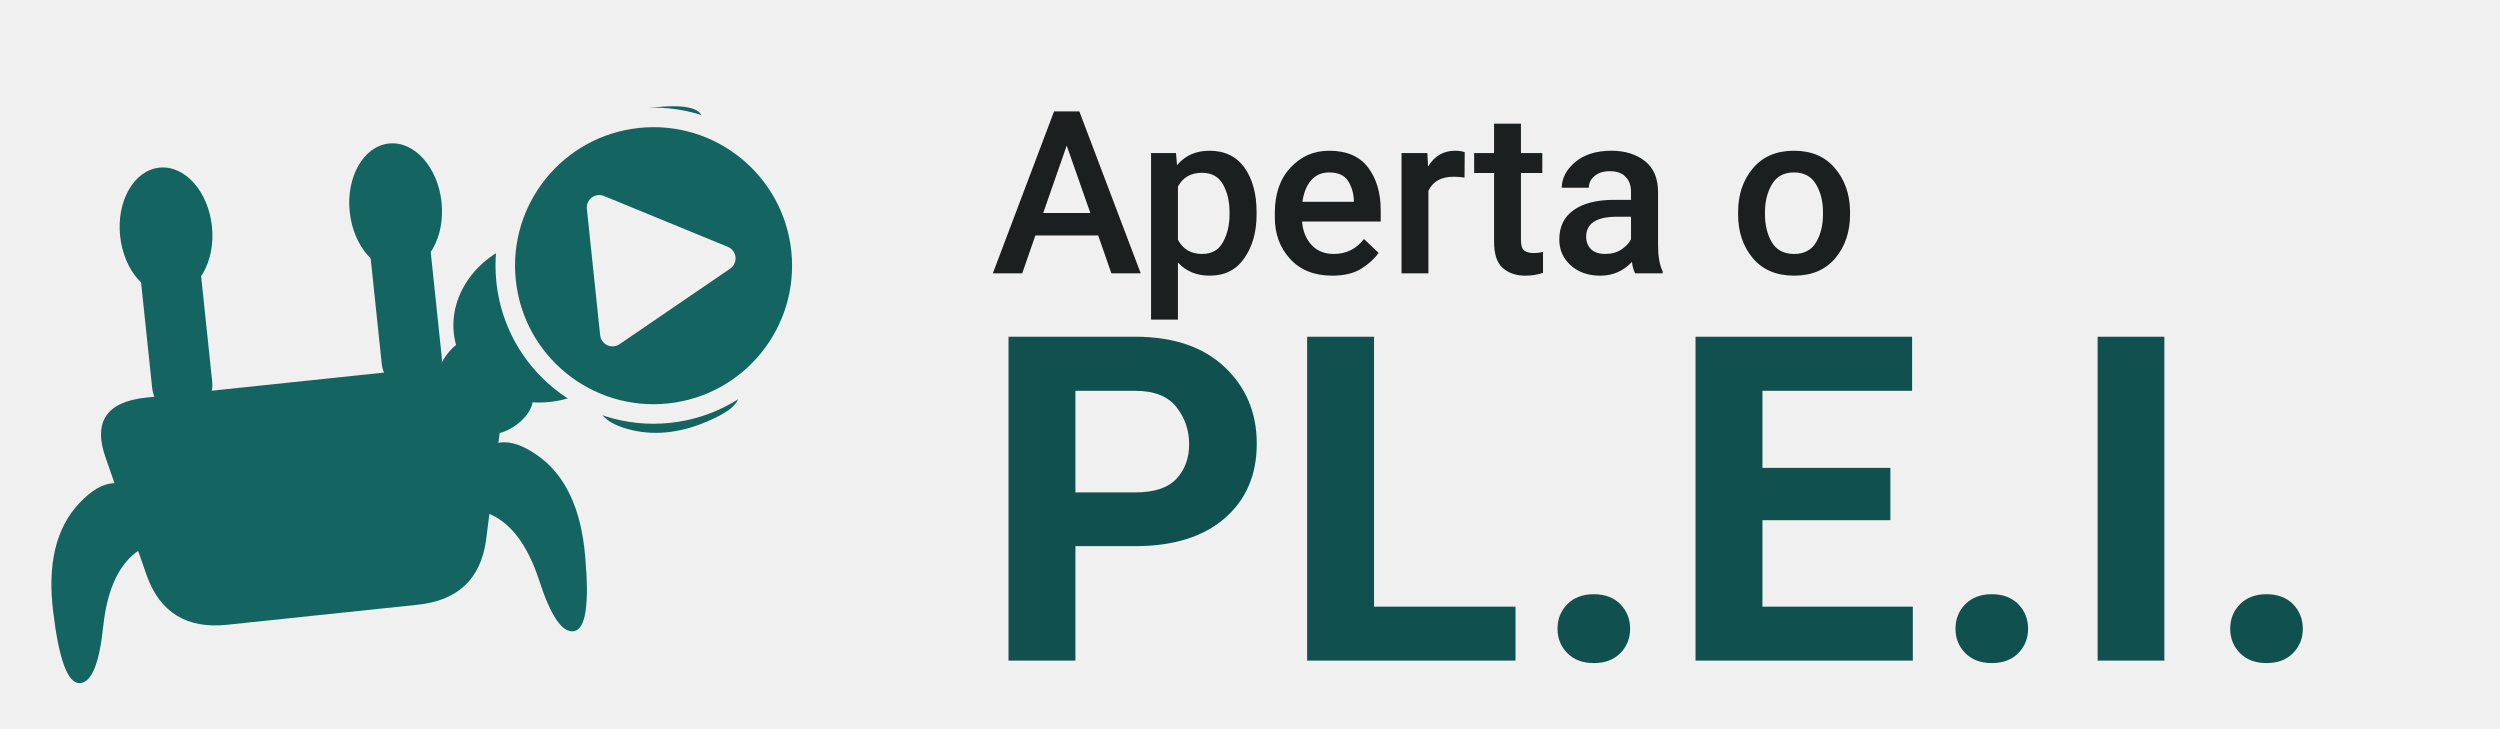
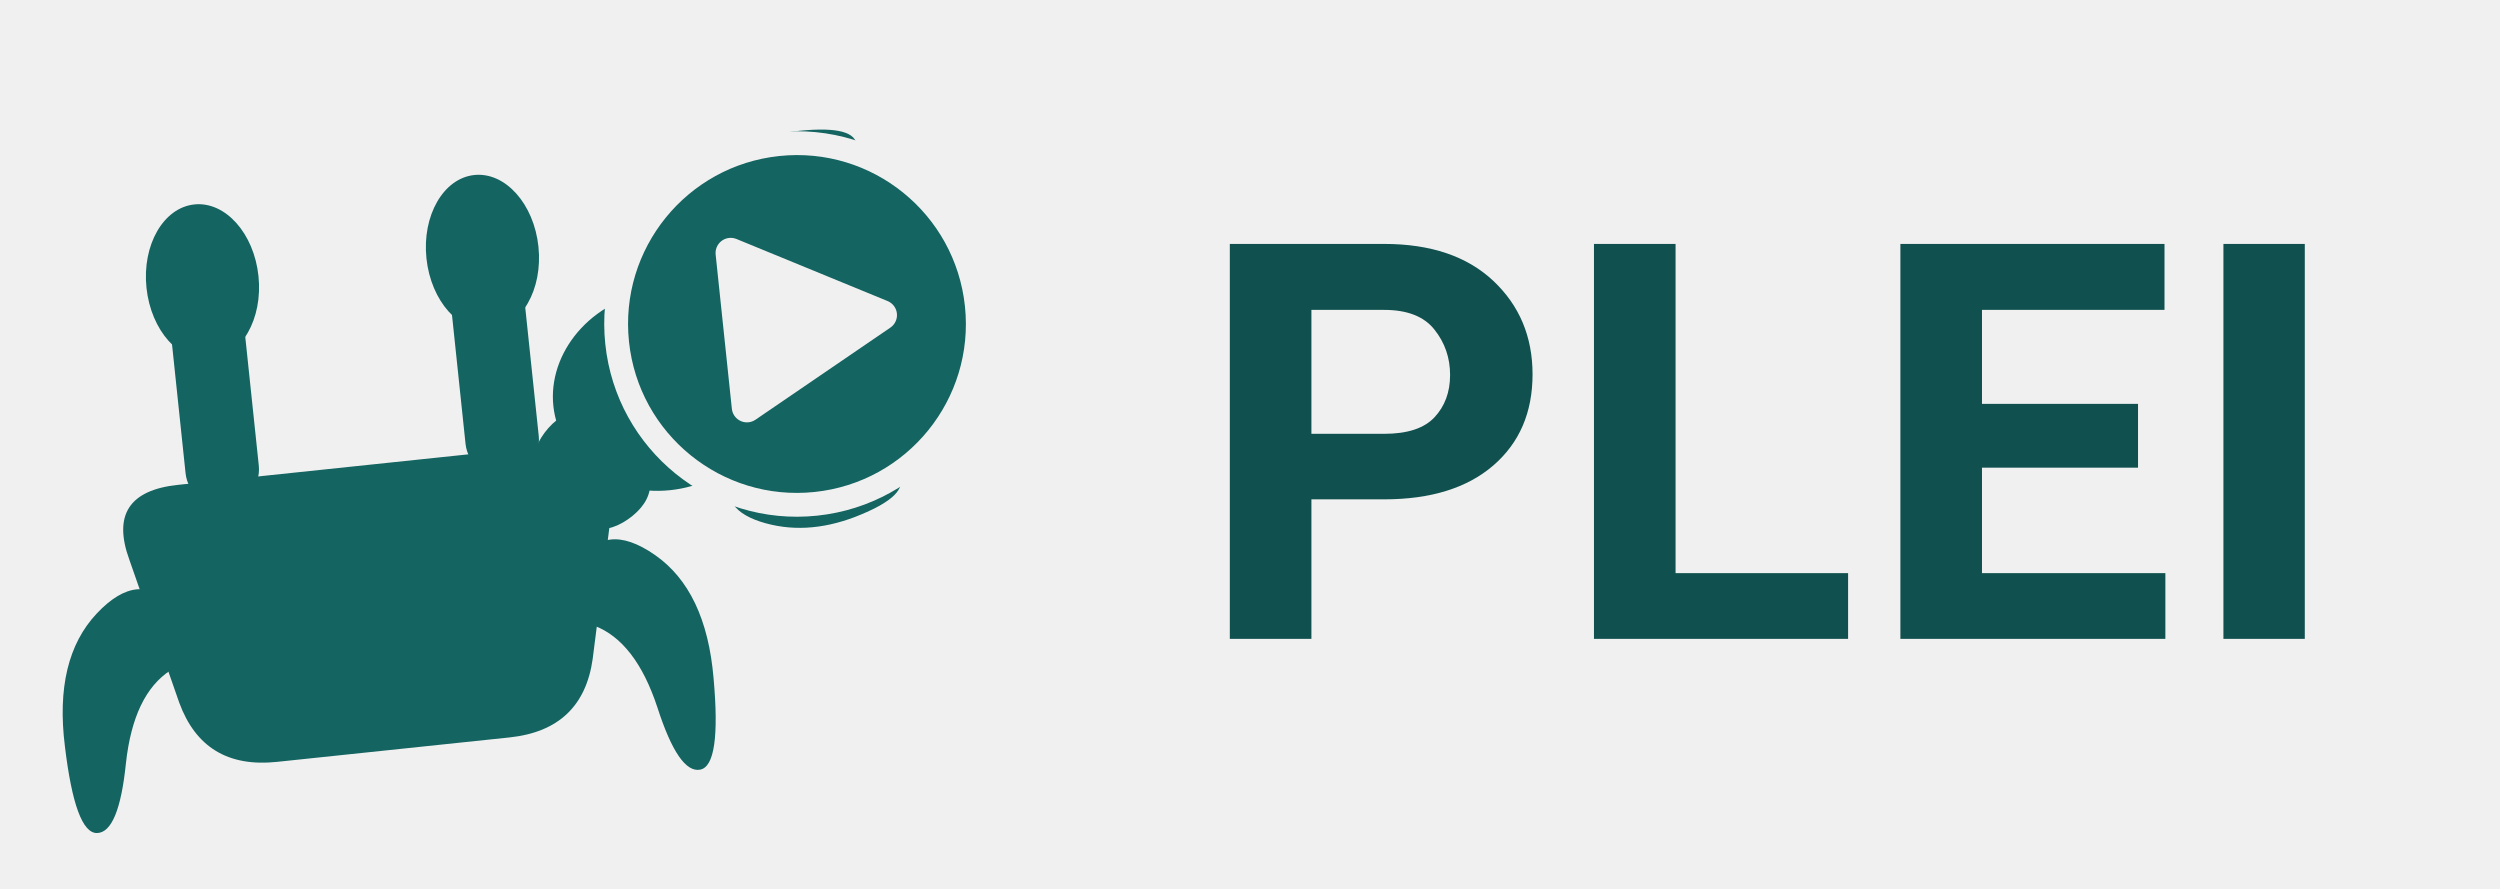
- <svg xmlns="http://www.w3.org/2000/svg" viewBox="0 0 219.5 64">
+ <svg xmlns="http://www.w3.org/2000/svg" viewBox="0 0 180 64">
  <svg x="0" y="3" width="73" height="58" viewBox="0 3.2 23.4 18.6" color="#146461">
    <defs>
      <mask id="ge">
        <rect x="-4" y="-4" width="32" height="32" fill="#fff" />
        <circle cx="18.6" cy="10.4" r="4.45" fill="#000" />
      </mask>
      <mask id="te">
        <rect x="-4" y="-4" width="32" height="32" fill="#fff" />
        <path d="M17.25 8.61 L20.57 10.4 L17.25 12.19 Z" fill="#000" stroke="#000" stroke-width="0.7" stroke-linejoin="round" />
      </mask>
    </defs>
    <g transform="rotate(-6 12 12)" fill="currentColor">
      <g mask="url(#ge)">
        <path d="M3.6 15.4 Q2.91 14.42 1.82 15.36 Q0.73 16.3 0.77 18.33 Q0.8 20.36 1.3 20.4 Q1.8 20.44 2.13 18.87 Q2.47 17.3 3.38 16.84 Q4.29 16.38 3.6 15.4 Z" fill="currentColor" />
        <path d="M13 15.4 Q12.31 16.38 13.22 16.84 Q14.13 17.3 14.47 18.87 Q14.8 20.44 15.3 20.4 Q15.8 20.36 15.83 18.33 Q15.87 16.3 14.78 15.36 Q13.69 14.42 13 15.4 Z" fill="currentColor" />
        <rect x="4.2" y="8.4" width="1.7" height="4.8" rx="0.85" fill="currentColor" />
        <rect x="10.7" y="8.4" width="1.7" height="4.8" rx="0.85" fill="currentColor" />
        <ellipse cx="5.05" cy="8" rx="1.3" ry="1.8" fill="currentColor" />
        <ellipse cx="11.55" cy="8" rx="1.3" ry="1.8" fill="currentColor" />
        <path d="M4 12.6 L12.6 12.6 Q14.3 12.6 13.9 14.2 L13.1 17.6 Q12.7 19.2 11 19.2 L5.6 19.2 Q3.9 19.2 3.5 17.6 L2.7 14.2 Q2.3 12.6 4 12.6 Z" fill="currentColor" />
        <path d="M12.6 14 Q13.4 15.03 14.36 14.41 Q15.32 13.78 14.4 12.6 Q13.48 11.42 12.64 12.19 Q11.8 12.97 12.6 14 Z" fill="currentColor" />
        <ellipse cx="15.4" cy="11.6" rx="2.6" ry="2.3" fill="currentColor" transform="rotate(-10 15.4 11.6)" />
        <path d="M16.4 9.8 Q17.29 10.25 17.86 8.73 Q18.42 7.22 19.43 7.03 Q20.44 6.85 20.4 6.4 Q20.36 5.95 18.97 5.97 Q17.58 5.98 16.54 7.67 Q15.51 9.35 16.4 9.8 Z" fill="currentColor" />
        <path d="M16.8 13.6 Q16.3 14.41 17.28 14.85 Q18.27 15.29 19.47 14.97 Q20.68 14.64 20.6 14.2 Q20.52 13.76 19.53 13.83 Q18.53 13.91 17.92 13.35 Q17.3 12.79 16.8 13.6 Z" fill="currentColor" />
      </g>
      <circle cx="18.6" cy="10.4" r="3.9" fill="currentColor" mask="url(#te)" />
    </g>
  </svg>
-   <text x="87" y="24" font-family="-apple-system, BlinkMacSystemFont, 'SF Pro Text', 'Segoe UI', Roboto, 'Helvetica Neue', sans-serif">
-     <tspan font-size="20" font-weight="500" letter-spacing="0" fill="#1b1f20">Aperta o</tspan>
-   </text>
-   <text x="86" y="58" font-family="-apple-system, BlinkMacSystemFont, 'SF Pro Text', 'Segoe UI', Roboto, 'Helvetica Neue', sans-serif">
-     <tspan font-size="40" font-weight="750" letter-spacing="0.4" fill="#10514f">PL.E.I.</tspan>
+   <text x="86" y="46" font-family="-apple-system, BlinkMacSystemFont, 'SF Pro Text', 'Segoe UI', Roboto, 'Helvetica Neue', sans-serif">
+     <tspan font-size="40" font-weight="750" letter-spacing="0.4" fill="#10514f">PLEI</tspan>
  </text>
</svg>
